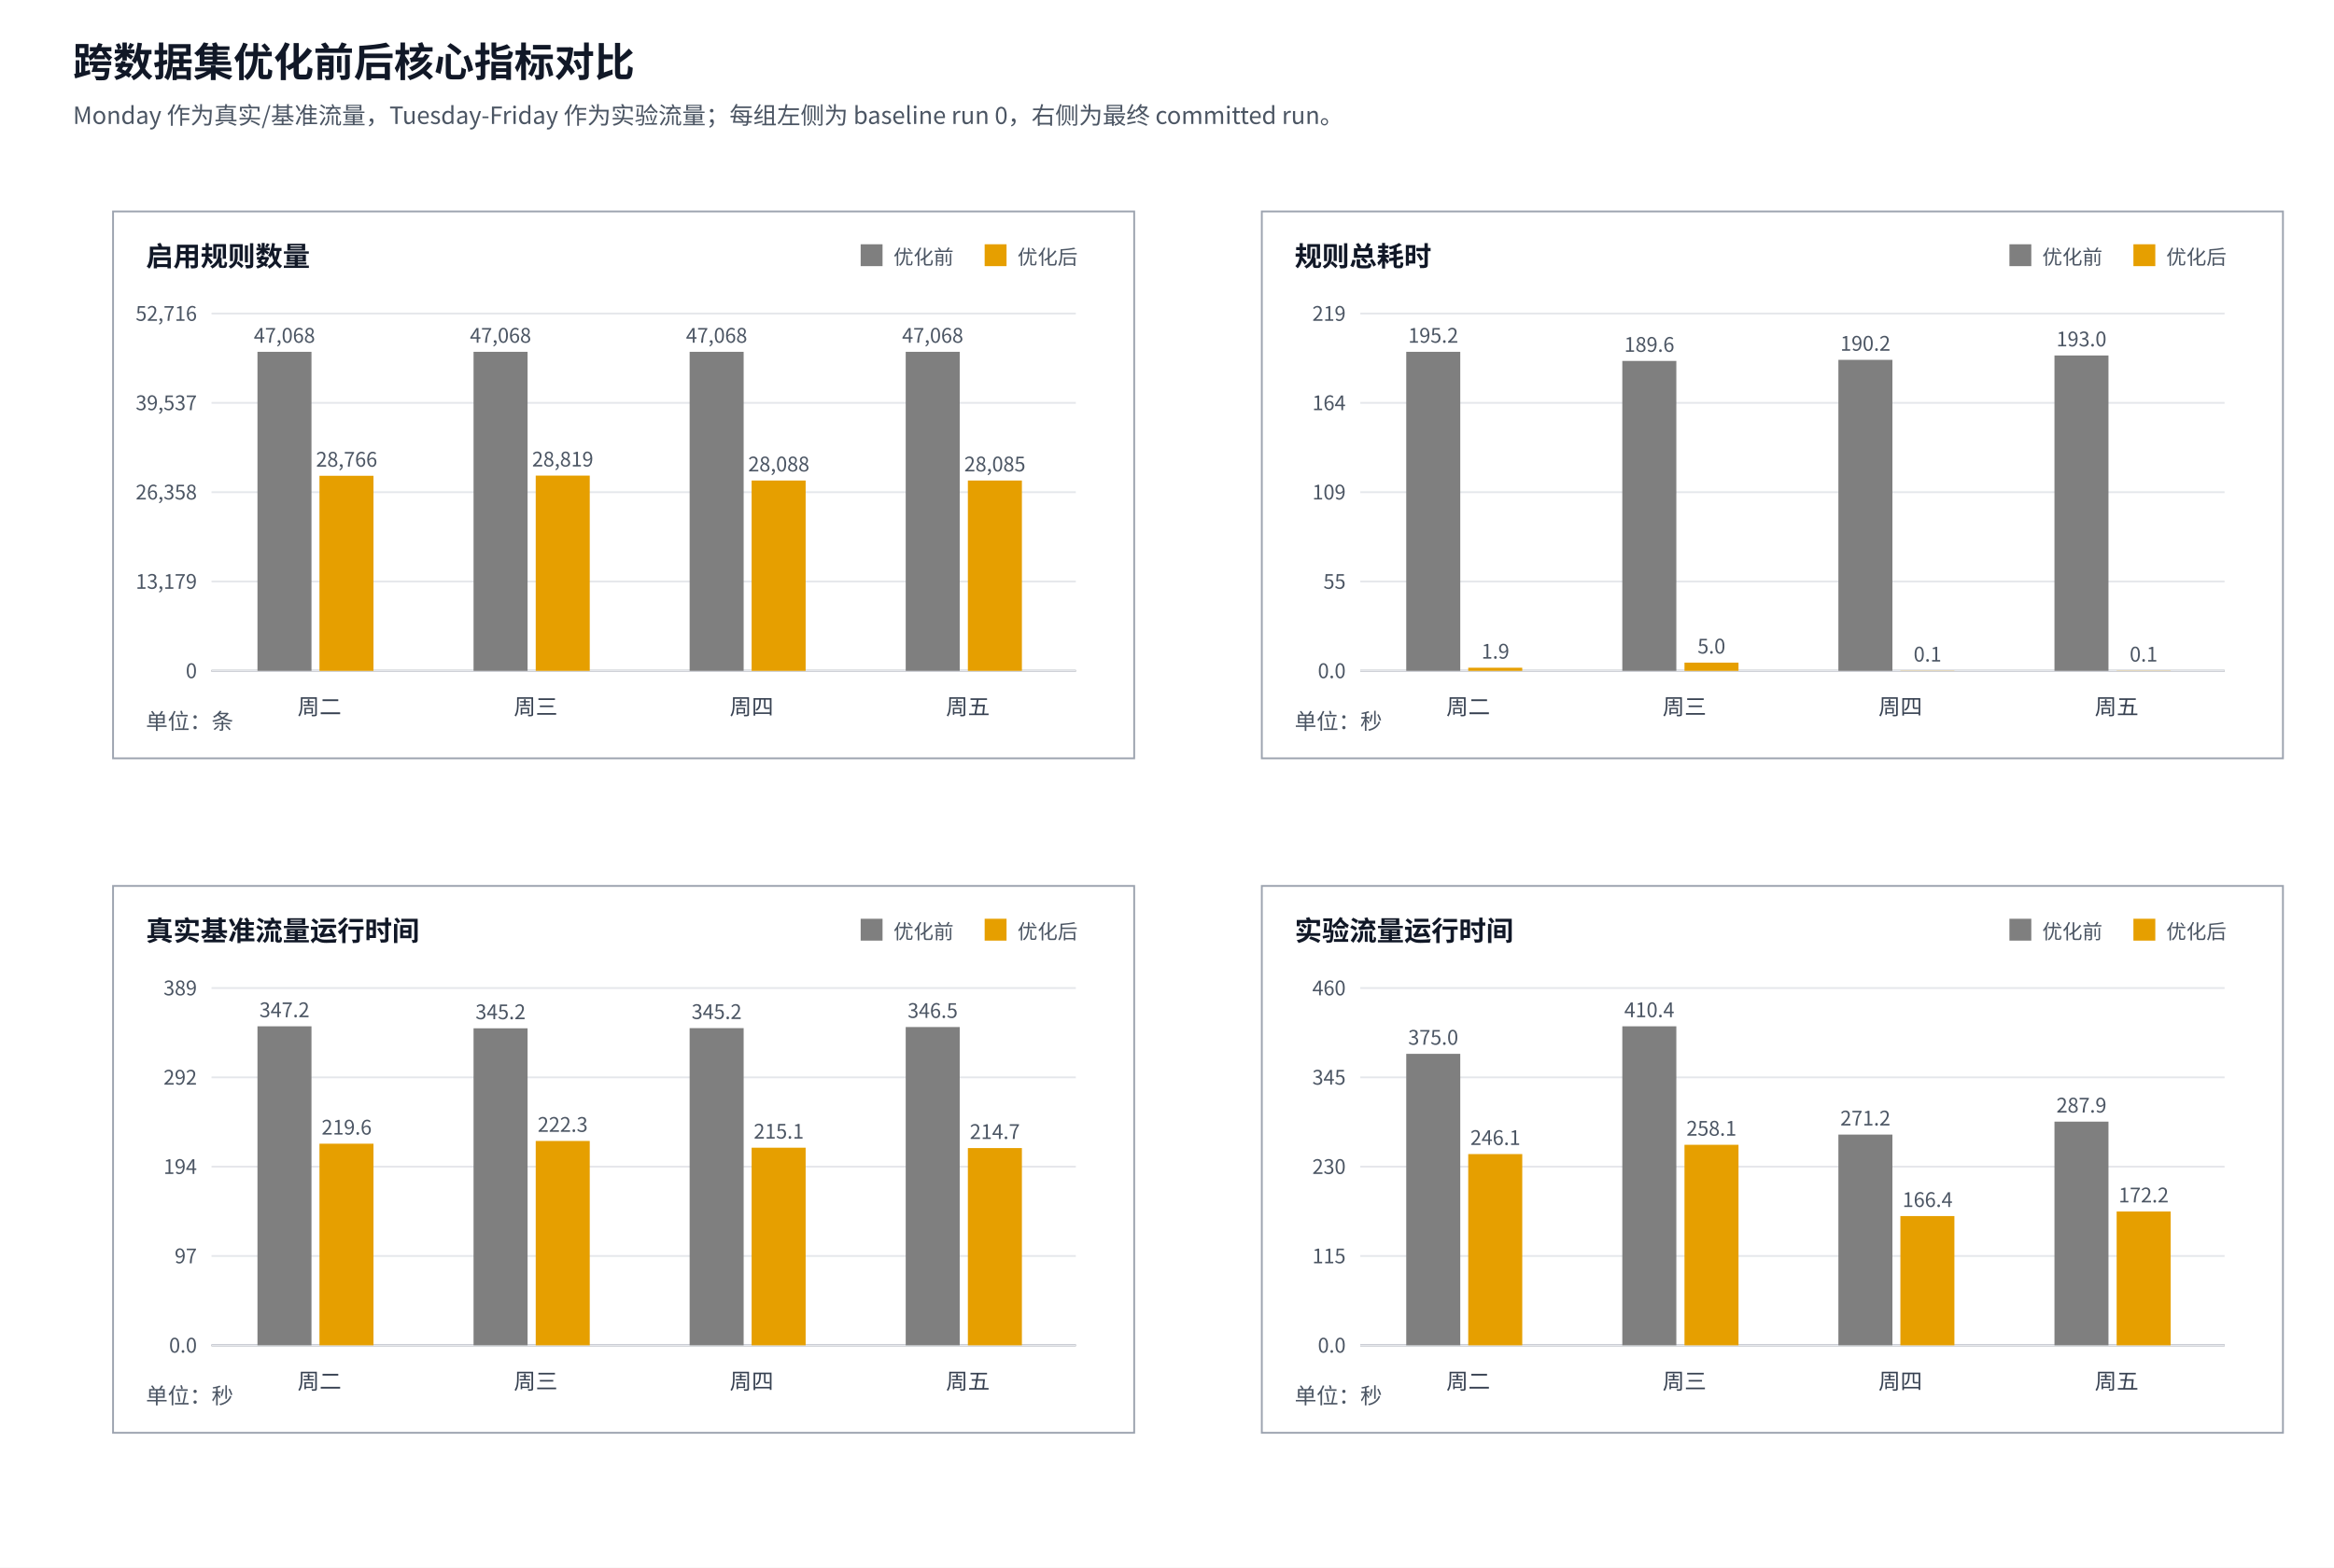
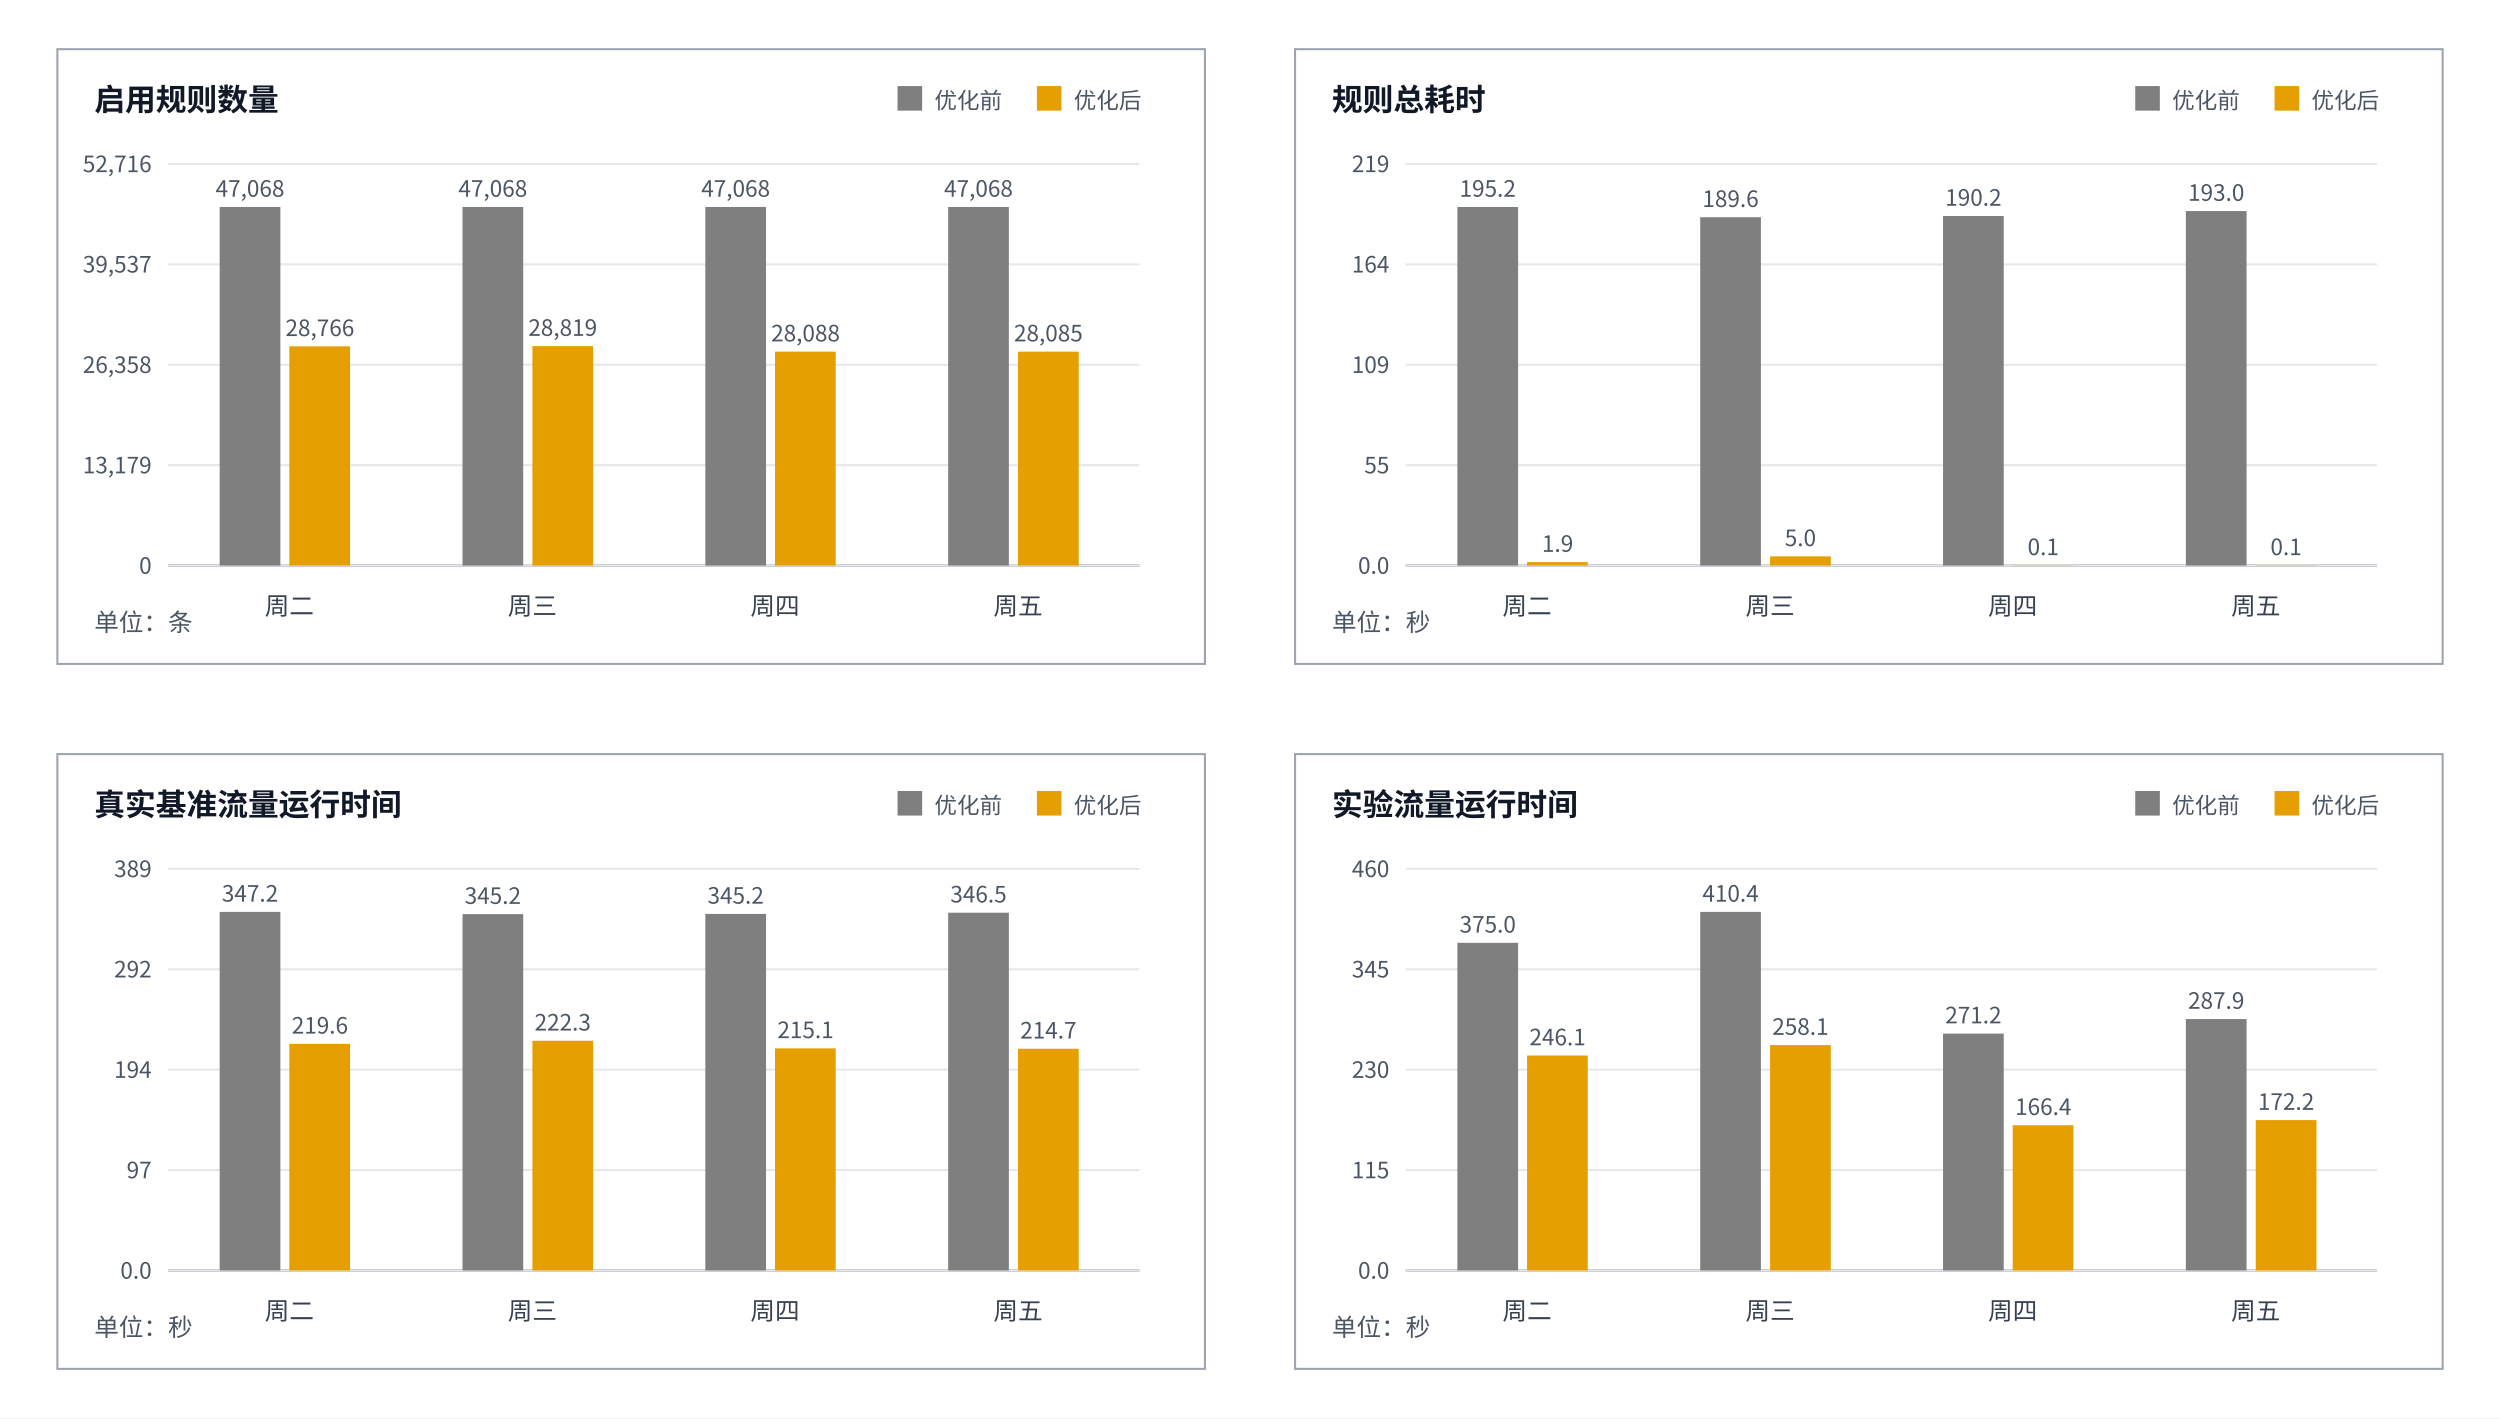
- <svg xmlns="http://www.w3.org/2000/svg" width="1280" height="860" viewBox="0 0 1280 860">
+ <svg xmlns="http://www.w3.org/2000/svg" width="1220" height="692" viewBox="0 0 1220 692">
  <defs>
    <style>
text { font-family: 'Noto Sans CJK SC', 'Source Han Sans SC', 'Microsoft YaHei', 'PingFang SC', 'SimHei', 'WenQuanYi Micro Hei', sans-serif; fill: #111827; }
- .title { font-size: 22px; font-weight: 700; }
- .subtitle { font-size: 13px; fill: #4b5563; }
.axis { stroke: #6b7280; stroke-width: 1; }
.grid { stroke: #e5e7eb; stroke-width: 1; }
.label { font-size: 12px; fill: #374151; }
.small { font-size: 11px; fill: #4b5563; }
.value { font-size: 12px; font-weight: 600; }
.panel-title { font-size: 15px; font-weight: 700; }
.note { font-size: 12px; fill: #4b5563; }
</style>
  </defs>
-   <rect x="0" y="0" width="1280" height="860" fill="#ffffff" />
-   <text class="title" x="40" y="42">跨数据集优化前后核心指标对比</text>
-   <text class="subtitle" x="40" y="68">Monday 作为真实/基准流量，Tuesday-Friday 作为实验流量；每组左侧为 baseline run 0，右侧为最终 committed run。</text>
-   <rect x="62" y="116" width="560" height="300" fill="#ffffff" stroke="#9ca3af" stroke-width="1" />
-   <text class="panel-title" x="80" y="146">启用规则数量</text>
-   <line class="axis" x1="116" y1="368" x2="590" y2="368" />
-   <line class="grid" x1="116" y1="368.0" x2="590" y2="368.0" />
-   <text class="small" x="108" y="372.0" text-anchor="end">0</text>
-   <line class="grid" x1="116" y1="319.0" x2="590" y2="319.0" />
-   <text class="small" x="108" y="323.0" text-anchor="end">13,179</text>
-   <line class="grid" x1="116" y1="270.0" x2="590" y2="270.0" />
-   <text class="small" x="108" y="274.0" text-anchor="end">26,358</text>
-   <line class="grid" x1="116" y1="221.0" x2="590" y2="221.0" />
-   <text class="small" x="108" y="225.0" text-anchor="end">39,537</text>
-   <line class="grid" x1="116" y1="172.0" x2="590" y2="172.0" />
-   <text class="small" x="108" y="176.0" text-anchor="end">52,716</text>
-   <rect x="141.2" y="193.0" width="29.625" height="175.0" fill="#7f7f7f" />
-   <text class="small" x="156.0" y="188.0" text-anchor="middle">47,068</text>
-   <rect x="175.2" y="261.0" width="29.625" height="107.0" fill="#e69f00" />
-   <text class="small" x="190.1" y="256.0" text-anchor="middle">28,766</text>
-   <text class="label" x="175.2" y="392.0" text-anchor="middle">周二</text>
-   <rect x="259.7" y="193.0" width="29.625" height="175.0" fill="#7f7f7f" />
-   <text class="small" x="274.5" y="188.0" text-anchor="middle">47,068</text>
-   <rect x="293.8" y="260.9" width="29.625" height="107.1" fill="#e69f00" />
-   <text class="small" x="308.6" y="255.9" text-anchor="middle">28,819</text>
-   <text class="label" x="293.8" y="392.0" text-anchor="middle">周三</text>
-   <rect x="378.2" y="193.0" width="29.625" height="175.0" fill="#7f7f7f" />
-   <text class="small" x="393.0" y="188.0" text-anchor="middle">47,068</text>
-   <rect x="412.2" y="263.6" width="29.625" height="104.4" fill="#e69f00" />
-   <text class="small" x="427.1" y="258.6" text-anchor="middle">28,088</text>
-   <text class="label" x="412.2" y="392.0" text-anchor="middle">周四</text>
-   <rect x="496.7" y="193.0" width="29.625" height="175.0" fill="#7f7f7f" />
-   <text class="small" x="511.5" y="188.0" text-anchor="middle">47,068</text>
-   <rect x="530.8" y="263.6" width="29.625" height="104.4" fill="#e69f00" />
-   <text class="small" x="545.6" y="258.6" text-anchor="middle">28,085</text>
-   <text class="label" x="530.8" y="392.0" text-anchor="middle">周五</text>
-   <rect x="472" y="134" width="12" height="12" fill="#7f7f7f" />
-   <text class="small" x="490" y="145">优化前</text>
-   <rect x="540" y="134" width="12" height="12" fill="#e69f00" />
-   <text class="small" x="558" y="145">优化后</text>
-   <text class="note" x="80" y="400">单位：条</text>
-   <rect x="692" y="116" width="560" height="300" fill="#ffffff" stroke="#9ca3af" stroke-width="1" />
-   <text class="panel-title" x="710" y="146">规则总耗时</text>
-   <line class="axis" x1="746" y1="368" x2="1220" y2="368" />
-   <line class="grid" x1="746" y1="368.0" x2="1220" y2="368.0" />
-   <text class="small" x="738" y="372.0" text-anchor="end">0.0</text>
-   <line class="grid" x1="746" y1="319.0" x2="1220" y2="319.0" />
-   <text class="small" x="738" y="323.0" text-anchor="end">55</text>
-   <line class="grid" x1="746" y1="270.0" x2="1220" y2="270.0" />
-   <text class="small" x="738" y="274.0" text-anchor="end">109</text>
-   <line class="grid" x1="746" y1="221.0" x2="1220" y2="221.0" />
-   <text class="small" x="738" y="225.0" text-anchor="end">164</text>
-   <line class="grid" x1="746" y1="172.0" x2="1220" y2="172.0" />
-   <text class="small" x="738" y="176.0" text-anchor="end">219</text>
-   <rect x="771.2" y="193.0" width="29.625" height="175.0" fill="#7f7f7f" />
-   <text class="small" x="786.0" y="188.0" text-anchor="middle">195.2</text>
-   <rect x="805.2" y="366.3" width="29.625" height="1.7" fill="#e69f00" />
-   <text class="small" x="820.1" y="361.3" text-anchor="middle">1.9</text>
-   <text class="label" x="805.2" y="392.0" text-anchor="middle">周二</text>
-   <rect x="889.7" y="198.0" width="29.625" height="170.0" fill="#7f7f7f" />
-   <text class="small" x="904.5" y="193.0" text-anchor="middle">189.6</text>
-   <rect x="923.8" y="363.5" width="29.625" height="4.5" fill="#e69f00" />
-   <text class="small" x="938.6" y="358.5" text-anchor="middle">5.0</text>
-   <text class="label" x="923.8" y="392.0" text-anchor="middle">周三</text>
-   <rect x="1008.2" y="197.4" width="29.625" height="170.6" fill="#7f7f7f" />
-   <text class="small" x="1023.0" y="192.4" text-anchor="middle">190.2</text>
-   <rect x="1042.2" y="367.9" width="29.625" height="0.1" fill="#e69f00" />
-   <text class="small" x="1057.1" y="362.9" text-anchor="middle">0.1</text>
-   <text class="label" x="1042.2" y="392.0" text-anchor="middle">周四</text>
-   <rect x="1126.7" y="195.0" width="29.625" height="173.0" fill="#7f7f7f" />
-   <text class="small" x="1141.5" y="190.0" text-anchor="middle">193.0</text>
-   <rect x="1160.8" y="367.9" width="29.625" height="0.1" fill="#e69f00" />
-   <text class="small" x="1175.6" y="362.9" text-anchor="middle">0.1</text>
-   <text class="label" x="1160.8" y="392.0" text-anchor="middle">周五</text>
-   <rect x="1102" y="134" width="12" height="12" fill="#7f7f7f" />
-   <text class="small" x="1120" y="145">优化前</text>
-   <rect x="1170" y="134" width="12" height="12" fill="#e69f00" />
-   <text class="small" x="1188" y="145">优化后</text>
-   <text class="note" x="710" y="400">单位：秒</text>
-   <rect x="62" y="486" width="560" height="300" fill="#ffffff" stroke="#9ca3af" stroke-width="1" />
-   <text class="panel-title" x="80" y="516">真实基准流量运行时间</text>
-   <line class="axis" x1="116" y1="738" x2="590" y2="738" />
-   <line class="grid" x1="116" y1="738.0" x2="590" y2="738.0" />
-   <text class="small" x="108" y="742.0" text-anchor="end">0.0</text>
-   <line class="grid" x1="116" y1="689.0" x2="590" y2="689.0" />
-   <text class="small" x="108" y="693.0" text-anchor="end">97</text>
-   <line class="grid" x1="116" y1="640.0" x2="590" y2="640.0" />
-   <text class="small" x="108" y="644.0" text-anchor="end">194</text>
-   <line class="grid" x1="116" y1="591.0" x2="590" y2="591.0" />
-   <text class="small" x="108" y="595.0" text-anchor="end">292</text>
-   <line class="grid" x1="116" y1="542.0" x2="590" y2="542.0" />
-   <text class="small" x="108" y="546.0" text-anchor="end">389</text>
-   <rect x="141.2" y="563.0" width="29.625" height="175.0" fill="#7f7f7f" />
-   <text class="small" x="156.0" y="558.0" text-anchor="middle">347.2</text>
-   <rect x="175.2" y="627.4" width="29.625" height="110.6" fill="#e69f00" />
-   <text class="small" x="190.1" y="622.4" text-anchor="middle">219.6</text>
-   <text class="label" x="175.2" y="762.0" text-anchor="middle">周二</text>
-   <rect x="259.7" y="564.1" width="29.625" height="173.9" fill="#7f7f7f" />
-   <text class="small" x="274.5" y="559.1" text-anchor="middle">345.2</text>
-   <rect x="293.8" y="625.9" width="29.625" height="112.1" fill="#e69f00" />
-   <text class="small" x="308.6" y="620.9" text-anchor="middle">222.3</text>
-   <text class="label" x="293.8" y="762.0" text-anchor="middle">周三</text>
-   <rect x="378.2" y="564.0" width="29.625" height="174.0" fill="#7f7f7f" />
-   <text class="small" x="393.0" y="559.0" text-anchor="middle">345.2</text>
-   <rect x="412.2" y="629.6" width="29.625" height="108.4" fill="#e69f00" />
-   <text class="small" x="427.1" y="624.6" text-anchor="middle">215.1</text>
-   <text class="label" x="412.2" y="762.0" text-anchor="middle">周四</text>
-   <rect x="496.7" y="563.4" width="29.625" height="174.6" fill="#7f7f7f" />
-   <text class="small" x="511.5" y="558.4" text-anchor="middle">346.5</text>
-   <rect x="530.8" y="629.8" width="29.625" height="108.2" fill="#e69f00" />
-   <text class="small" x="545.6" y="624.8" text-anchor="middle">214.7</text>
-   <text class="label" x="530.8" y="762.0" text-anchor="middle">周五</text>
-   <rect x="472" y="504" width="12" height="12" fill="#7f7f7f" />
-   <text class="small" x="490" y="515">优化前</text>
-   <rect x="540" y="504" width="12" height="12" fill="#e69f00" />
-   <text class="small" x="558" y="515">优化后</text>
-   <text class="note" x="80" y="770">单位：秒</text>
-   <rect x="692" y="486" width="560" height="300" fill="#ffffff" stroke="#9ca3af" stroke-width="1" />
-   <text class="panel-title" x="710" y="516">实验流量运行时间</text>
-   <line class="axis" x1="746" y1="738" x2="1220" y2="738" />
-   <line class="grid" x1="746" y1="738.0" x2="1220" y2="738.0" />
-   <text class="small" x="738" y="742.0" text-anchor="end">0.0</text>
-   <line class="grid" x1="746" y1="689.0" x2="1220" y2="689.0" />
-   <text class="small" x="738" y="693.0" text-anchor="end">115</text>
-   <line class="grid" x1="746" y1="640.0" x2="1220" y2="640.0" />
-   <text class="small" x="738" y="644.0" text-anchor="end">230</text>
-   <line class="grid" x1="746" y1="591.0" x2="1220" y2="591.0" />
-   <text class="small" x="738" y="595.0" text-anchor="end">345</text>
-   <line class="grid" x1="746" y1="542.0" x2="1220" y2="542.0" />
-   <text class="small" x="738" y="546.0" text-anchor="end">460</text>
-   <rect x="771.2" y="578.1" width="29.625" height="159.9" fill="#7f7f7f" />
-   <text class="small" x="786.0" y="573.1" text-anchor="middle">375.0</text>
-   <rect x="805.2" y="633.1" width="29.625" height="104.9" fill="#e69f00" />
-   <text class="small" x="820.1" y="628.1" text-anchor="middle">246.1</text>
-   <text class="label" x="805.2" y="762.0" text-anchor="middle">周二</text>
-   <rect x="889.7" y="563.0" width="29.625" height="175.0" fill="#7f7f7f" />
-   <text class="small" x="904.5" y="558.0" text-anchor="middle">410.4</text>
-   <rect x="923.8" y="628.0" width="29.625" height="110.0" fill="#e69f00" />
-   <text class="small" x="938.6" y="623.0" text-anchor="middle">258.1</text>
-   <text class="label" x="923.8" y="762.0" text-anchor="middle">周三</text>
-   <rect x="1008.2" y="622.4" width="29.625" height="115.6" fill="#7f7f7f" />
-   <text class="small" x="1023.0" y="617.4" text-anchor="middle">271.2</text>
-   <rect x="1042.2" y="667.1" width="29.625" height="70.9" fill="#e69f00" />
-   <text class="small" x="1057.1" y="662.1" text-anchor="middle">166.4</text>
-   <text class="label" x="1042.2" y="762.0" text-anchor="middle">周四</text>
-   <rect x="1126.7" y="615.3" width="29.625" height="122.7" fill="#7f7f7f" />
-   <text class="small" x="1141.5" y="610.3" text-anchor="middle">287.9</text>
-   <rect x="1160.8" y="664.6" width="29.625" height="73.4" fill="#e69f00" />
-   <text class="small" x="1175.6" y="659.6" text-anchor="middle">172.2</text>
-   <text class="label" x="1160.8" y="762.0" text-anchor="middle">周五</text>
-   <rect x="1102" y="504" width="12" height="12" fill="#7f7f7f" />
-   <text class="small" x="1120" y="515">优化前</text>
-   <rect x="1170" y="504" width="12" height="12" fill="#e69f00" />
-   <text class="small" x="1188" y="515">优化后</text>
-   <text class="note" x="710" y="770">单位：秒</text>
+   <rect x="0" y="0" width="1220" height="692" fill="#ffffff" />
+   <rect x="28" y="24" width="560" height="300" fill="#ffffff" stroke="#9ca3af" stroke-width="1" />
+   <text class="panel-title" x="46" y="54">启用规则数量</text>
+   <line class="axis" x1="82" y1="276" x2="556" y2="276" />
+   <line class="grid" x1="82" y1="276.0" x2="556" y2="276.0" />
+   <text class="small" x="74" y="280.0" text-anchor="end">0</text>
+   <line class="grid" x1="82" y1="227.0" x2="556" y2="227.0" />
+   <text class="small" x="74" y="231.0" text-anchor="end">13,179</text>
+   <line class="grid" x1="82" y1="178.0" x2="556" y2="178.0" />
+   <text class="small" x="74" y="182.0" text-anchor="end">26,358</text>
+   <line class="grid" x1="82" y1="129.0" x2="556" y2="129.0" />
+   <text class="small" x="74" y="133.0" text-anchor="end">39,537</text>
+   <line class="grid" x1="82" y1="80.0" x2="556" y2="80.0" />
+   <text class="small" x="74" y="84.0" text-anchor="end">52,716</text>
+   <rect x="107.2" y="101.0" width="29.625" height="175.0" fill="#7f7f7f" />
+   <text class="small" x="122.0" y="96.0" text-anchor="middle">47,068</text>
+   <rect x="141.2" y="169.0" width="29.625" height="107.0" fill="#e69f00" />
+   <text class="small" x="156.1" y="164.0" text-anchor="middle">28,766</text>
+   <text class="label" x="141.2" y="300.0" text-anchor="middle">周二</text>
+   <rect x="225.7" y="101.0" width="29.625" height="175.0" fill="#7f7f7f" />
+   <text class="small" x="240.5" y="96.0" text-anchor="middle">47,068</text>
+   <rect x="259.8" y="168.9" width="29.625" height="107.1" fill="#e69f00" />
+   <text class="small" x="274.6" y="163.9" text-anchor="middle">28,819</text>
+   <text class="label" x="259.8" y="300.0" text-anchor="middle">周三</text>
+   <rect x="344.2" y="101.0" width="29.625" height="175.0" fill="#7f7f7f" />
+   <text class="small" x="359.0" y="96.0" text-anchor="middle">47,068</text>
+   <rect x="378.2" y="171.6" width="29.625" height="104.4" fill="#e69f00" />
+   <text class="small" x="393.1" y="166.6" text-anchor="middle">28,088</text>
+   <text class="label" x="378.2" y="300.0" text-anchor="middle">周四</text>
+   <rect x="462.7" y="101.0" width="29.625" height="175.0" fill="#7f7f7f" />
+   <text class="small" x="477.5" y="96.0" text-anchor="middle">47,068</text>
+   <rect x="496.8" y="171.6" width="29.625" height="104.4" fill="#e69f00" />
+   <text class="small" x="511.6" y="166.6" text-anchor="middle">28,085</text>
+   <text class="label" x="496.8" y="300.0" text-anchor="middle">周五</text>
+   <rect x="438" y="42" width="12" height="12" fill="#7f7f7f" />
+   <text class="small" x="456" y="53">优化前</text>
+   <rect x="506" y="42" width="12" height="12" fill="#e69f00" />
+   <text class="small" x="524" y="53">优化后</text>
+   <text class="note" x="46" y="308">单位：条</text>
+   <rect x="632" y="24" width="560" height="300" fill="#ffffff" stroke="#9ca3af" stroke-width="1" />
+   <text class="panel-title" x="650" y="54">规则总耗时</text>
+   <line class="axis" x1="686" y1="276" x2="1160" y2="276" />
+   <line class="grid" x1="686" y1="276.0" x2="1160" y2="276.0" />
+   <text class="small" x="678" y="280.0" text-anchor="end">0.0</text>
+   <line class="grid" x1="686" y1="227.0" x2="1160" y2="227.0" />
+   <text class="small" x="678" y="231.0" text-anchor="end">55</text>
+   <line class="grid" x1="686" y1="178.0" x2="1160" y2="178.0" />
+   <text class="small" x="678" y="182.0" text-anchor="end">109</text>
+   <line class="grid" x1="686" y1="129.0" x2="1160" y2="129.0" />
+   <text class="small" x="678" y="133.0" text-anchor="end">164</text>
+   <line class="grid" x1="686" y1="80.0" x2="1160" y2="80.0" />
+   <text class="small" x="678" y="84.0" text-anchor="end">219</text>
+   <rect x="711.2" y="101.0" width="29.625" height="175.0" fill="#7f7f7f" />
+   <text class="small" x="726.0" y="96.0" text-anchor="middle">195.2</text>
+   <rect x="745.2" y="274.3" width="29.625" height="1.7" fill="#e69f00" />
+   <text class="small" x="760.1" y="269.3" text-anchor="middle">1.9</text>
+   <text class="label" x="745.2" y="300.0" text-anchor="middle">周二</text>
+   <rect x="829.7" y="106.0" width="29.625" height="170.0" fill="#7f7f7f" />
+   <text class="small" x="844.5" y="101.0" text-anchor="middle">189.6</text>
+   <rect x="863.8" y="271.5" width="29.625" height="4.5" fill="#e69f00" />
+   <text class="small" x="878.6" y="266.5" text-anchor="middle">5.0</text>
+   <text class="label" x="863.8" y="300.0" text-anchor="middle">周三</text>
+   <rect x="948.2" y="105.4" width="29.625" height="170.6" fill="#7f7f7f" />
+   <text class="small" x="963.0" y="100.4" text-anchor="middle">190.2</text>
+   <rect x="982.2" y="275.9" width="29.625" height="0.1" fill="#e69f00" />
+   <text class="small" x="997.1" y="270.9" text-anchor="middle">0.1</text>
+   <text class="label" x="982.2" y="300.0" text-anchor="middle">周四</text>
+   <rect x="1066.7" y="103.0" width="29.625" height="173.0" fill="#7f7f7f" />
+   <text class="small" x="1081.5" y="98.0" text-anchor="middle">193.0</text>
+   <rect x="1100.8" y="275.9" width="29.625" height="0.1" fill="#e69f00" />
+   <text class="small" x="1115.6" y="270.9" text-anchor="middle">0.1</text>
+   <text class="label" x="1100.8" y="300.0" text-anchor="middle">周五</text>
+   <rect x="1042" y="42" width="12" height="12" fill="#7f7f7f" />
+   <text class="small" x="1060" y="53">优化前</text>
+   <rect x="1110" y="42" width="12" height="12" fill="#e69f00" />
+   <text class="small" x="1128" y="53">优化后</text>
+   <text class="note" x="650" y="308">单位：秒</text>
+   <rect x="28" y="368" width="560" height="300" fill="#ffffff" stroke="#9ca3af" stroke-width="1" />
+   <text class="panel-title" x="46" y="398">真实基准流量运行时间</text>
+   <line class="axis" x1="82" y1="620" x2="556" y2="620" />
+   <line class="grid" x1="82" y1="620.0" x2="556" y2="620.0" />
+   <text class="small" x="74" y="624.0" text-anchor="end">0.0</text>
+   <line class="grid" x1="82" y1="571.0" x2="556" y2="571.0" />
+   <text class="small" x="74" y="575.0" text-anchor="end">97</text>
+   <line class="grid" x1="82" y1="522.0" x2="556" y2="522.0" />
+   <text class="small" x="74" y="526.0" text-anchor="end">194</text>
+   <line class="grid" x1="82" y1="473.0" x2="556" y2="473.0" />
+   <text class="small" x="74" y="477.0" text-anchor="end">292</text>
+   <line class="grid" x1="82" y1="424.0" x2="556" y2="424.0" />
+   <text class="small" x="74" y="428.0" text-anchor="end">389</text>
+   <rect x="107.2" y="445.0" width="29.625" height="175.0" fill="#7f7f7f" />
+   <text class="small" x="122.0" y="440.0" text-anchor="middle">347.2</text>
+   <rect x="141.2" y="509.4" width="29.625" height="110.6" fill="#e69f00" />
+   <text class="small" x="156.1" y="504.4" text-anchor="middle">219.6</text>
+   <text class="label" x="141.2" y="644.0" text-anchor="middle">周二</text>
+   <rect x="225.7" y="446.1" width="29.625" height="173.9" fill="#7f7f7f" />
+   <text class="small" x="240.5" y="441.1" text-anchor="middle">345.2</text>
+   <rect x="259.8" y="507.9" width="29.625" height="112.1" fill="#e69f00" />
+   <text class="small" x="274.6" y="502.9" text-anchor="middle">222.3</text>
+   <text class="label" x="259.8" y="644.0" text-anchor="middle">周三</text>
+   <rect x="344.2" y="446.0" width="29.625" height="174.0" fill="#7f7f7f" />
+   <text class="small" x="359.0" y="441.0" text-anchor="middle">345.2</text>
+   <rect x="378.2" y="511.6" width="29.625" height="108.4" fill="#e69f00" />
+   <text class="small" x="393.1" y="506.6" text-anchor="middle">215.1</text>
+   <text class="label" x="378.2" y="644.0" text-anchor="middle">周四</text>
+   <rect x="462.7" y="445.4" width="29.625" height="174.6" fill="#7f7f7f" />
+   <text class="small" x="477.5" y="440.4" text-anchor="middle">346.5</text>
+   <rect x="496.8" y="511.8" width="29.625" height="108.2" fill="#e69f00" />
+   <text class="small" x="511.6" y="506.8" text-anchor="middle">214.7</text>
+   <text class="label" x="496.8" y="644.0" text-anchor="middle">周五</text>
+   <rect x="438" y="386" width="12" height="12" fill="#7f7f7f" />
+   <text class="small" x="456" y="397">优化前</text>
+   <rect x="506" y="386" width="12" height="12" fill="#e69f00" />
+   <text class="small" x="524" y="397">优化后</text>
+   <text class="note" x="46" y="652">单位：秒</text>
+   <rect x="632" y="368" width="560" height="300" fill="#ffffff" stroke="#9ca3af" stroke-width="1" />
+   <text class="panel-title" x="650" y="398">实验流量运行时间</text>
+   <line class="axis" x1="686" y1="620" x2="1160" y2="620" />
+   <line class="grid" x1="686" y1="620.0" x2="1160" y2="620.0" />
+   <text class="small" x="678" y="624.0" text-anchor="end">0.0</text>
+   <line class="grid" x1="686" y1="571.0" x2="1160" y2="571.0" />
+   <text class="small" x="678" y="575.0" text-anchor="end">115</text>
+   <line class="grid" x1="686" y1="522.0" x2="1160" y2="522.0" />
+   <text class="small" x="678" y="526.0" text-anchor="end">230</text>
+   <line class="grid" x1="686" y1="473.0" x2="1160" y2="473.0" />
+   <text class="small" x="678" y="477.0" text-anchor="end">345</text>
+   <line class="grid" x1="686" y1="424.0" x2="1160" y2="424.0" />
+   <text class="small" x="678" y="428.0" text-anchor="end">460</text>
+   <rect x="711.2" y="460.1" width="29.625" height="159.9" fill="#7f7f7f" />
+   <text class="small" x="726.0" y="455.1" text-anchor="middle">375.0</text>
+   <rect x="745.2" y="515.1" width="29.625" height="104.9" fill="#e69f00" />
+   <text class="small" x="760.1" y="510.1" text-anchor="middle">246.1</text>
+   <text class="label" x="745.2" y="644.0" text-anchor="middle">周二</text>
+   <rect x="829.7" y="445.0" width="29.625" height="175.0" fill="#7f7f7f" />
+   <text class="small" x="844.5" y="440.0" text-anchor="middle">410.4</text>
+   <rect x="863.8" y="510.0" width="29.625" height="110.0" fill="#e69f00" />
+   <text class="small" x="878.6" y="505.0" text-anchor="middle">258.1</text>
+   <text class="label" x="863.8" y="644.0" text-anchor="middle">周三</text>
+   <rect x="948.2" y="504.4" width="29.625" height="115.6" fill="#7f7f7f" />
+   <text class="small" x="963.0" y="499.4" text-anchor="middle">271.2</text>
+   <rect x="982.2" y="549.1" width="29.625" height="70.9" fill="#e69f00" />
+   <text class="small" x="997.1" y="544.1" text-anchor="middle">166.4</text>
+   <text class="label" x="982.2" y="644.0" text-anchor="middle">周四</text>
+   <rect x="1066.7" y="497.3" width="29.625" height="122.7" fill="#7f7f7f" />
+   <text class="small" x="1081.5" y="492.3" text-anchor="middle">287.9</text>
+   <rect x="1100.8" y="546.6" width="29.625" height="73.4" fill="#e69f00" />
+   <text class="small" x="1115.6" y="541.6" text-anchor="middle">172.2</text>
+   <text class="label" x="1100.8" y="644.0" text-anchor="middle">周五</text>
+   <rect x="1042" y="386" width="12" height="12" fill="#7f7f7f" />
+   <text class="small" x="1060" y="397">优化前</text>
+   <rect x="1110" y="386" width="12" height="12" fill="#e69f00" />
+   <text class="small" x="1128" y="397">优化后</text>
+   <text class="note" x="650" y="652">单位：秒</text>
</svg>
